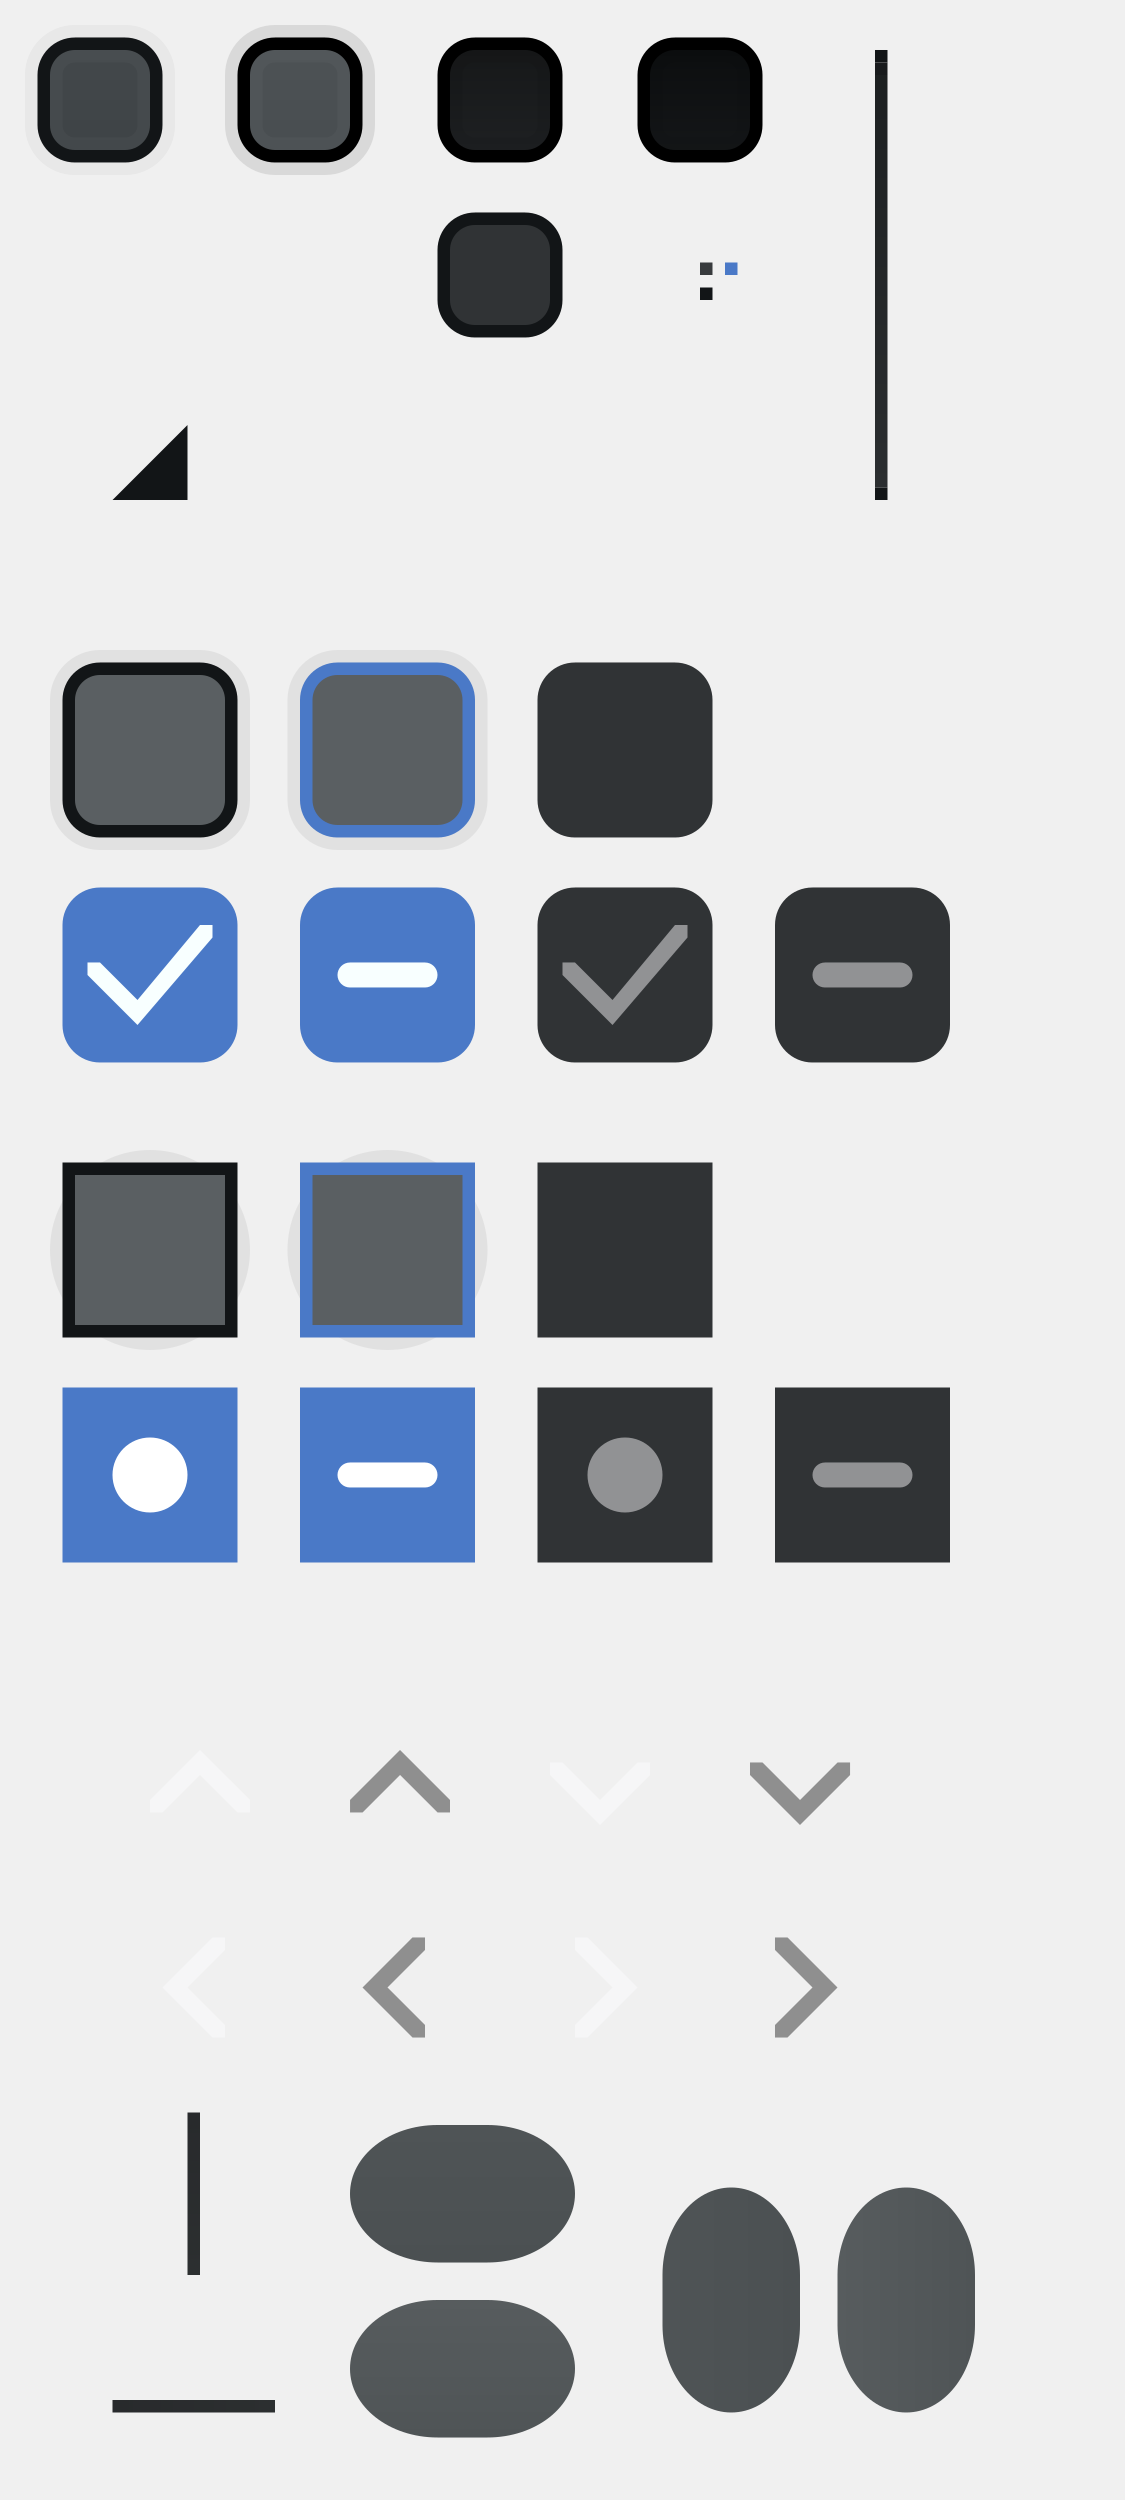
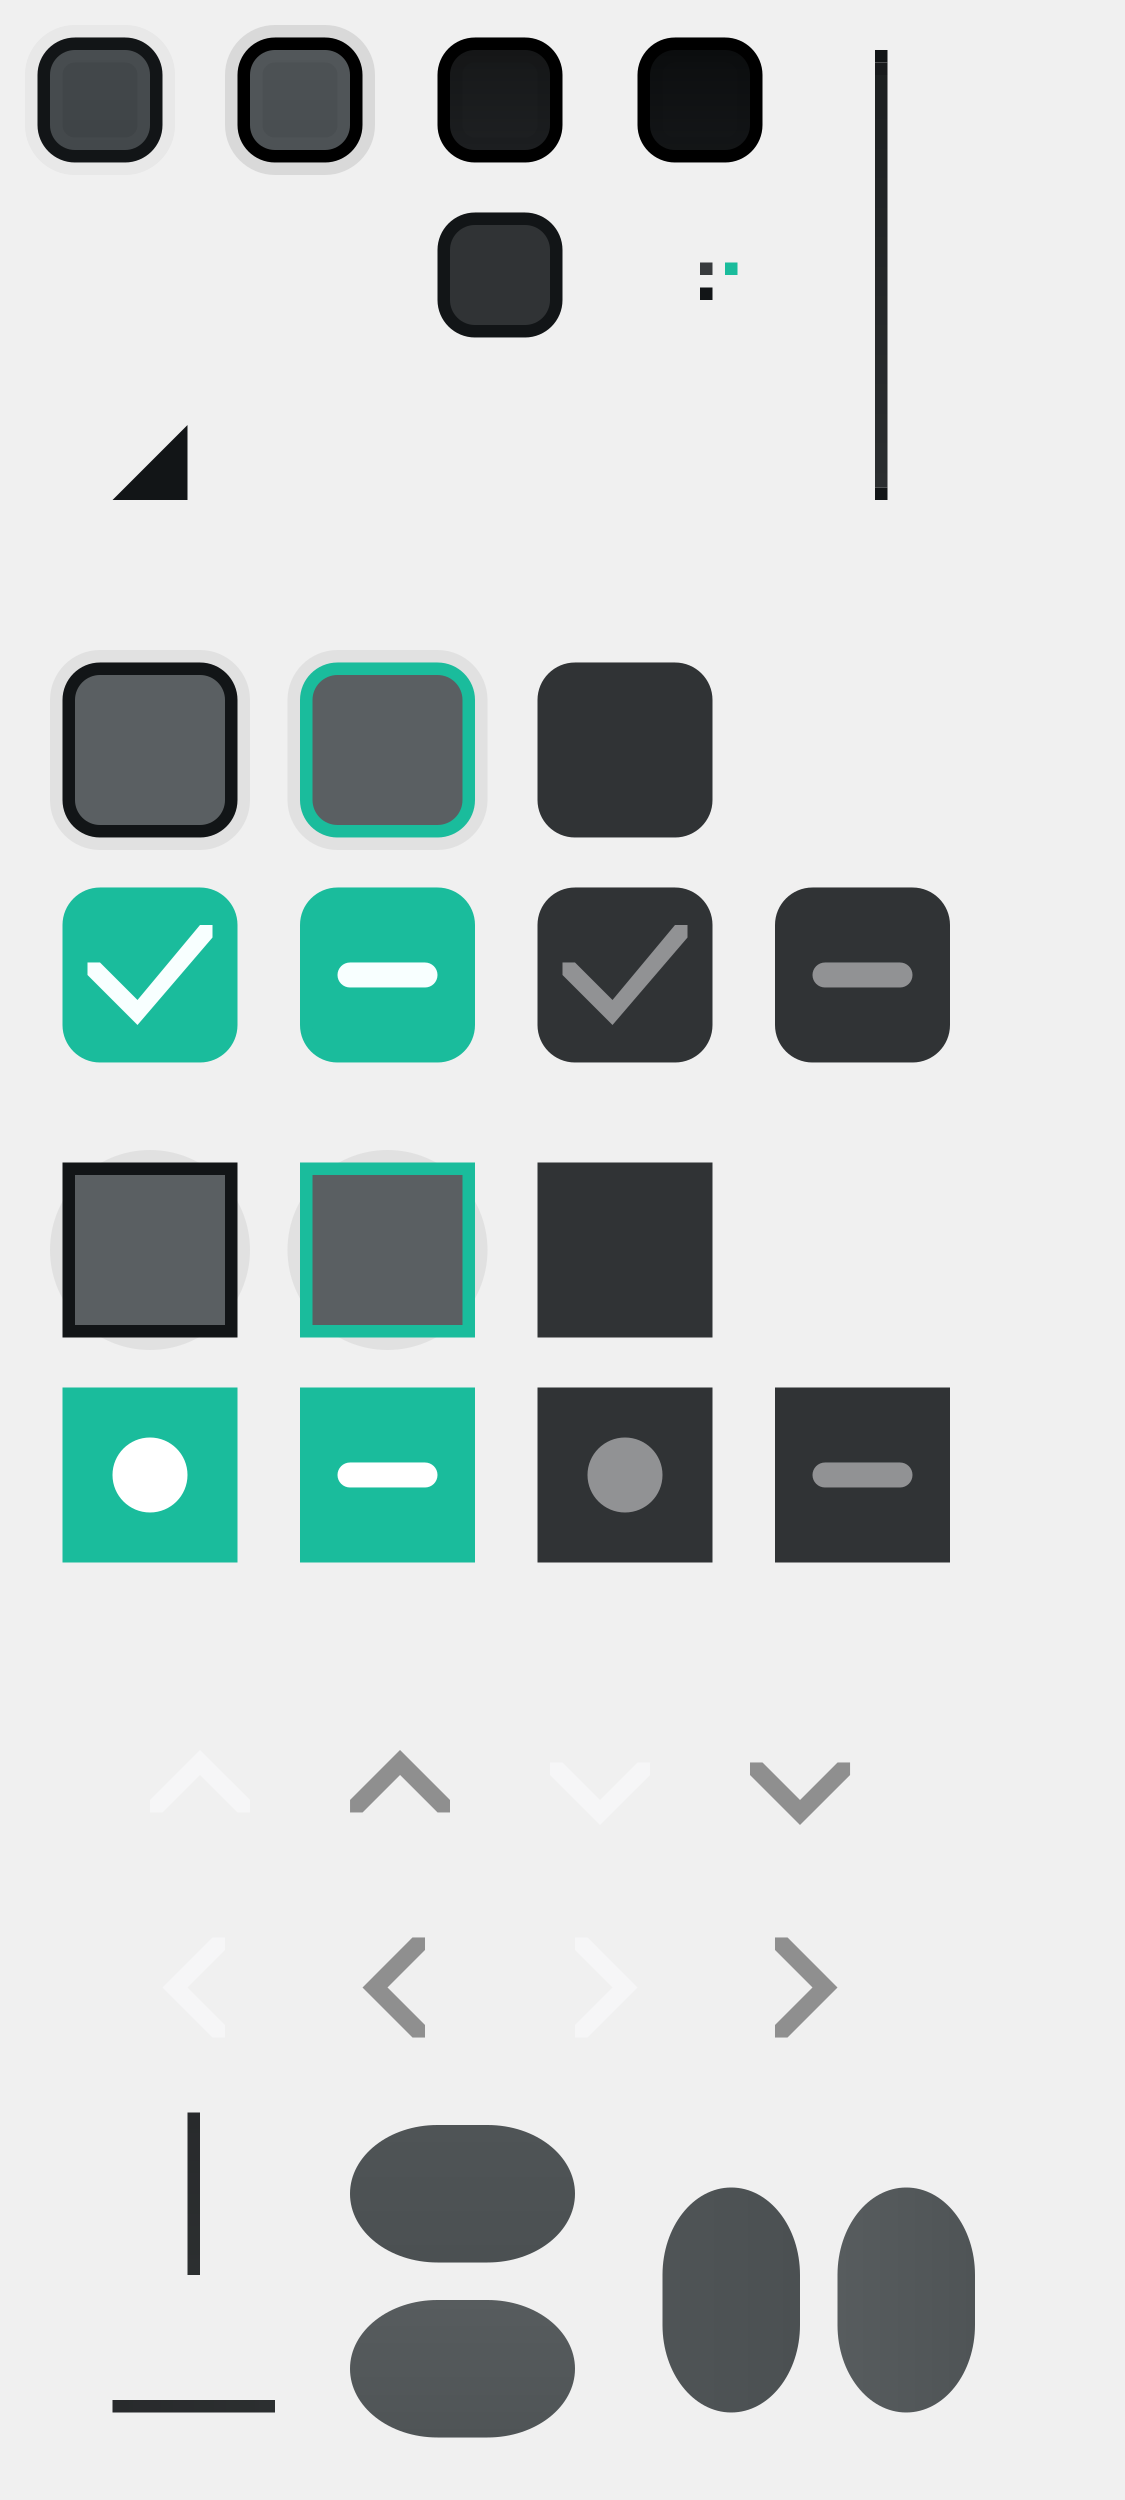
<svg xmlns="http://www.w3.org/2000/svg" xmlns:xlink="http://www.w3.org/1999/xlink" width="90" height="200" viewBox="0 0 90 200" id="svg2" version="1.1">
  <defs id="defs4">
    <linearGradient id="linearGradient4265">
      <stop id="stop1945" offset="0" style="stop-color:#3e4346;stop-opacity:1" />
      <stop id="stop1947" offset="1" style="stop-color:#43484b;stop-opacity:1" />
    </linearGradient>
    <linearGradient id="linearGradient1943">
      <stop id="stop1939" offset="0" style="stop-color:#4f5456;stop-opacity:1" />
      <stop id="stop1941" offset="1" style="stop-color:#575c5e;stop-opacity:1" />
    </linearGradient>
    <linearGradient id="linearGradient1937">
      <stop id="stop1933" offset="0" style="stop-color:#4f5456;stop-opacity:1" />
      <stop id="stop1935" offset="1" style="stop-color:#575c5e;stop-opacity:1" />
    </linearGradient>
    <linearGradient id="linearGradient1931">
      <stop id="stop1927" offset="0" style="stop-color:#4b5052;stop-opacity:1" />
      <stop id="stop1929" offset="1" style="stop-color:#4f5456;stop-opacity:1" />
    </linearGradient>
    <linearGradient id="linearGradient1925">
      <stop id="stop1921" offset="0" style="stop-color:#4b5052;stop-opacity:1" />
      <stop id="stop1923" offset="1" style="stop-color:#4f5456;stop-opacity:1" />
    </linearGradient>
    <linearGradient id="linearGradient1919">
      <stop id="stop1915" offset="0" style="stop-color:#2c2f30;stop-opacity:1" />
      <stop id="stop1917" offset="1" style="stop-color:#282a2c;stop-opacity:1" />
    </linearGradient>
    <linearGradient id="linearGradient1617">
      <stop style="stop-color:#494949;stop-opacity:1" offset="0" id="stop1613" />
      <stop style="stop-color:#565656;stop-opacity:1" offset="1" id="stop1615" />
    </linearGradient>
    <linearGradient id="linearGradient1569-3-6">
      <stop style="stop-color:#5d5d5d;stop-opacity:1" offset="0" id="stop1565" />
      <stop style="stop-color:#6a6a6a;stop-opacity:1" offset="1" id="stop1567" />
    </linearGradient>
    <linearGradient id="linearGradient1557">
      <stop style="stop-color:#2c2f30;stop-opacity:1" offset="0" id="stop1553" />
      <stop style="stop-color:#282a2c;stop-opacity:1" offset="1" id="stop1555" />
    </linearGradient>
    <linearGradient id="linearGradient1543">
      <stop style="stop-color:#2b2e30;stop-opacity:1" offset="0" id="stop1539" />
      <stop style="stop-color:#1d2021;stop-opacity:1" offset="1" id="stop1541" />
    </linearGradient>
    <linearGradient xlink:href="#linearGradient1543" id="linearGradient1545" x1="71" y1="858.362" x2="71" y2="891.362" gradientUnits="userSpaceOnUse" gradientTransform="translate(0,-1749.724)" />
    <linearGradient xlink:href="#linearGradient1919" id="linearGradient1559" x1="1020.362" y1="25.5" x2="1034.362" y2="25.5" gradientUnits="userSpaceOnUse" gradientTransform="matrix(0.9285719,0,0,1,-1981.842,-10)" />
    <linearGradient xlink:href="#linearGradient1557" id="linearGradient1563" gradientUnits="userSpaceOnUse" gradientTransform="matrix(0.9285714,0,0,1,-969.4792,1019.362)" x1="1020.362" y1="25.5" x2="1034.362" y2="25.5" />
    <linearGradient xlink:href="#linearGradient1569-3-6" id="linearGradient1571" x1="52" y1="1049.362" x2="52" y2="1035.362" gradientUnits="userSpaceOnUse" />
    <linearGradient xlink:href="#linearGradient1617" id="linearGradient1619" x1="52" y1="1049.362" x2="52" y2="1035.362" gradientUnits="userSpaceOnUse" />
    <linearGradient xlink:href="#linearGradient1937" id="linearGradient2558" gradientUnits="userSpaceOnUse" x1="52" y1="1049.362" x2="52" y2="1035.362" />
    <linearGradient xlink:href="#linearGradient1925" id="linearGradient2560" gradientUnits="userSpaceOnUse" x1="52" y1="1049.362" x2="52" y2="1035.362" />
    <linearGradient xlink:href="#linearGradient1931" id="linearGradient2578" gradientUnits="userSpaceOnUse" x1="52" y1="1049.362" x2="52" y2="1035.362" />
    <linearGradient xlink:href="#linearGradient1569-3-6" id="linearGradient2580" gradientUnits="userSpaceOnUse" x1="52" y1="1049.362" x2="52" y2="1035.362" />
    <linearGradient xlink:href="#linearGradient1943" id="linearGradient2582" gradientUnits="userSpaceOnUse" x1="52" y1="1049.362" x2="52" y2="1035.362" />
    <linearGradient xlink:href="#linearGradient1617" id="linearGradient2584" gradientUnits="userSpaceOnUse" x1="52" y1="1049.362" x2="52" y2="1035.362" />
    <linearGradient xlink:href="#linearGradient4308" id="linearGradient4306" gradientUnits="userSpaceOnUse" x1="42" y1="858.362" x2="42" y2="866.362" gradientTransform="translate(16)" />
    <linearGradient id="linearGradient4308">
      <stop id="stop4310" offset="0" style="stop-color:#0c0e0f;stop-opacity:1" />
      <stop id="stop4312" offset="1" style="stop-color:#141618;stop-opacity:1" />
    </linearGradient>
    <linearGradient xlink:href="#linearGradient4289" id="linearGradient4295" x1="42" y1="858.362" x2="42" y2="866.362" gradientUnits="userSpaceOnUse" />
    <linearGradient id="linearGradient4289">
      <stop style="stop-color:#161819;stop-opacity:1" offset="0" id="stop4291" />
      <stop style="stop-color:#1e2022;stop-opacity:1" offset="1" id="stop4293" />
    </linearGradient>
    <linearGradient xlink:href="#linearGradient4265-3" id="linearGradient4275" gradientUnits="userSpaceOnUse" x1="10" y1="866.362" x2="10" y2="858.362" gradientTransform="translate(16)" />
    <linearGradient xlink:href="#linearGradient4265" id="linearGradient4271" x1="10" y1="866.362" x2="10" y2="858.362" gradientUnits="userSpaceOnUse" />
    <linearGradient id="linearGradient4265-3">
      <stop style="stop-color:#484d50;stop-opacity:1" offset="0" id="stop4267" />
      <stop style="stop-color:#4d5255;stop-opacity:1" offset="1" id="stop4269" />
    </linearGradient>
  </defs>
  <g id="layer1" transform="translate(0,-852.3622)">
    <rect style="opacity:1;fill:#000000;fill-opacity:0;stroke:none;stroke-width:1;stroke-miterlimit:4;stroke-dasharray:none;stroke-dashoffset:0;stroke-opacity:0.51" id="null" width="1" height="1" x="58" y="875.362" />
    <g id="resize-grip" transform="translate(0,70)">
      <rect y="812.362" x="5" height="13" width="13" id="rect4315" style="opacity:1;fill:#ffffff;fill-opacity:0;stroke:none;stroke-width:1;stroke-miterlimit:4;stroke-dasharray:none;stroke-dashoffset:0;stroke-opacity:0.51" />
      <path id="path4317" d="M 15,822.362 H 9 l 6,-6 z" style="fill:#121517;fill-opacity:1;fill-rule:evenodd;stroke:none;stroke-width:1px;stroke-linecap:butt;stroke-linejoin:miter;stroke-opacity:1" />
    </g>
    <rect style="opacity:1;fill:#121517;fill-opacity:1;stroke:none;stroke-width:1;stroke-miterlimit:4;stroke-dasharray:none;stroke-dashoffset:0;stroke-opacity:0.51" id="handle" width="1" height="1" x="56" y="875.362" />
    <rect y="873.362" x="56" height="1" width="1" id="base-color" style="opacity:1;fill:#383b3d;fill-opacity:1;stroke:none;stroke-width:1;stroke-miterlimit:4;stroke-dasharray:none;stroke-dashoffset:0;stroke-opacity:0.51" />
-     <rect style="opacity:1;fill:#4a79c7;fill-opacity:1;stroke:none;stroke-width:1;stroke-miterlimit:4;stroke-dasharray:none;stroke-dashoffset:0;stroke-opacity:0.51" id="selected-color" width="1" height="1" x="58" y="873.362" />
+     <rect style="opacity:1;fill:#1abc9c;fill-opacity:1;stroke:none;stroke-width:1;stroke-miterlimit:4;stroke-dasharray:none;stroke-dashoffset:0;stroke-opacity:0.51" id="selected-color" width="1" height="1" x="58" y="873.362" />
    <g id="checkbox-unchecked">
      <rect ry="4" y="904.362" x="4" height="16" width="16" id="rect4807-6" style="opacity:1;fill:#000000;fill-opacity:0.063;stroke:none;stroke-width:1.143;stroke-opacity:1" />
      <rect style="opacity:1;fill:#121517;fill-opacity:1;stroke:none;stroke-opacity:1" id="rect4809-0" width="14" height="14" x="5" y="905.362" ry="3" />
      <rect style="opacity:1;fill:none;fill-opacity:1;stroke:none;stroke-width:2;stroke-miterlimit:4;stroke-dasharray:none;stroke-dashoffset:0;stroke-opacity:1" id="rect4811-6" width="14" height="14" x="4" y="904.362" ry="0" />
      <rect ry="2" y="906.362" x="6" height="12" width="12" id="rect1995" style="opacity:1;fill:#5a5f62;fill-opacity:1;stroke:none;stroke-width:0.833;stroke-opacity:1" />
    </g>
    <g id="checkbox-unchecked-hover">
      <rect style="opacity:1;fill:#000000;fill-opacity:0.063;stroke:none;stroke-width:1.143;stroke-opacity:1" id="rect2001" width="16" height="16" x="23" y="904.362" ry="4" />
-       <rect style="opacity:1;fill:#4a79c7;fill-opacity:1;stroke:none;stroke-width:0.933;stroke-opacity:1" id="rect4819-6" width="14" height="14" x="24" y="905.362" ry="3" />
+       <rect style="opacity:1;fill:#1abc9c;fill-opacity:1;stroke:none;stroke-width:0.933;stroke-opacity:1" id="rect4819-6" width="14" height="14" x="24" y="905.362" ry="3" />
      <rect ry="2" y="906.362" x="25" height="12" width="12" id="rect4821-1" style="opacity:1;fill:#5a5f62;fill-opacity:1;stroke:none;stroke-opacity:1" />
      <rect ry="0" y="904.362" x="24" height="14" width="14" id="rect4823-8" style="opacity:1;fill:none;fill-opacity:1;stroke:none;stroke-width:2;stroke-miterlimit:4;stroke-dasharray:none;stroke-dashoffset:0;stroke-opacity:1" />
    </g>
    <g id="checkbox-unchecked-insensitive" transform="translate(-1,-2.2617187e-5)">
      <rect ry="0" y="904.362" x="43" height="16" width="16" id="rect2099" style="opacity:1;fill:#000000;fill-opacity:0;stroke:none;stroke-width:1.143;stroke-opacity:1" />
      <rect style="opacity:1;fill:#303335;fill-opacity:1;stroke:none;stroke-opacity:1" id="rect4851-3" width="14" height="14" x="44" y="905.362" ry="3" />
      <rect ry="2" y="906.362" x="45" height="12" width="12" id="rect4853-7" style="opacity:1;fill:#303335;fill-opacity:1;stroke:none;stroke-opacity:1" />
    </g>
    <g id="radio-checked">
      <rect ry="8" y="962.362" x="4" height="16" width="16" id="rect2065" style="opacity:1;fill:#000000;fill-opacity:0;stroke:none;stroke-width:1.143;stroke-opacity:1" />
-       <rect style="opacity:1;fill:#4a79c7;fill-opacity:1;stroke:none;stroke-width:1.167;stroke-opacity:1" id="rect2067" width="14" height="14" x="5" y="963.362" ry="7" rx="0" />
+       <rect style="opacity:1;fill:#1abc9c;fill-opacity:1;stroke:none;stroke-width:1.167;stroke-opacity:1" id="rect2067" width="14" height="14" x="5" y="963.362" ry="7" rx="0" />
      <rect style="opacity:1;fill:none;fill-opacity:1;stroke:none;stroke-width:2;stroke-miterlimit:4;stroke-dasharray:none;stroke-dashoffset:0;stroke-opacity:1" id="rect2069" width="14" height="14" x="4" y="962.362" ry="0" />
-       <rect rx="0" ry="6" y="964.362" x="6" height="12" width="12" id="rect2071" style="opacity:1;fill:#4a79c7;fill-opacity:1;stroke:none;stroke-width:1;stroke-opacity:1" />
+       <rect rx="0" ry="6" y="964.362" x="6" height="12" width="12" id="rect2071" style="opacity:1;fill:#1abc9c;fill-opacity:1;stroke:none;stroke-width:1;stroke-opacity:1" />
      <rect style="opacity:1;fill:none;fill-opacity:1;stroke:none;stroke-width:2;stroke-miterlimit:4;stroke-dasharray:none;stroke-dashoffset:0;stroke-opacity:1" id="rect4990-6" width="14" height="14" x="4" y="964.362" ry="0" />
      <path style="color:#bebebe;font-style:normal;font-variant:normal;font-weight:normal;font-stretch:normal;font-size:medium;line-height:normal;font-family:'Andale Mono';text-indent:0pt;text-align:start;text-decoration:none;text-decoration-line:none;letter-spacing:normal;word-spacing:normal;text-transform:none;direction:ltr;text-anchor:start;display:inline;overflow:visible;visibility:visible;fill:#ffffff;fill-opacity:1;fill-rule:nonzero;stroke:none;stroke-width:1.792;marker:none" id="path9555-1" d="m 12,967.362 c -1.656,0 -3,1.344 -3,3 0,1.656 1.344,3 3,3 1.656,0 3,-1.344 3,-3 0,-1.656 -1.344,-3 -3,-3 z" />
    </g>
    <g id="radio-checked-insensitive">
      <rect ry="0" y="964.362" x="44" height="14" width="14" id="rect5002-4" style="opacity:1;fill:none;fill-opacity:1;stroke:none;stroke-width:2;stroke-miterlimit:4;stroke-dasharray:none;stroke-dashoffset:0;stroke-opacity:1" />
      <rect style="opacity:1;fill:#bebebe;fill-opacity:0;stroke:none;stroke-opacity:1" id="rect2256" width="16" height="16" x="42" y="962.362" ry="8" />
      <rect rx="0" ry="7" y="963.362" x="43" height="14" width="14" id="rect2258" style="opacity:1;fill:#303335;fill-opacity:1;stroke:none;stroke-opacity:1" />
      <rect ry="0" y="962.362" x="42" height="14" width="14" id="rect2260" style="opacity:1;fill:none;fill-opacity:1;stroke:none;stroke-width:2;stroke-miterlimit:4;stroke-dasharray:none;stroke-dashoffset:0;stroke-opacity:1" />
      <rect rx="0" ry="6" y="964.362" x="44" height="12" width="12" id="rect2262" style="opacity:1;fill:#303335;fill-opacity:1;stroke:none;stroke-width:1;stroke-opacity:1" />
      <path style="color:#bebebe;font-style:normal;font-variant:normal;font-weight:normal;font-stretch:normal;font-size:medium;line-height:normal;font-family:'Andale Mono';text-indent:0pt;text-align:start;text-decoration:none;text-decoration-line:none;letter-spacing:normal;word-spacing:normal;text-transform:none;direction:ltr;text-anchor:start;display:inline;overflow:visible;visibility:visible;fill:#919294;fill-opacity:1;fill-rule:nonzero;stroke:none;stroke-width:1.792;marker:none" id="path5681-5" d="m 50,967.362 c -1.656,0 -3,1.344 -3,3 0,1.656 1.344,3 3,3 1.656,0 3,-1.344 3,-3 0,-1.656 -1.344,-3 -3,-3 z" />
    </g>
    <g id="checkbox-checked">
      <rect style="opacity:1;fill:#000000;fill-opacity:0;stroke:none;stroke-width:1.143;stroke-opacity:1" id="rect2015" width="16" height="16" x="4" y="922.362" ry="4" />
-       <rect ry="3" y="923.362" x="5" height="14" width="14" id="rect2017" style="opacity:1;fill:#4a79c7;fill-opacity:1;stroke:none;stroke-opacity:1" />
+       <rect ry="3" y="923.362" x="5" height="14" width="14" id="rect2017" style="opacity:1;fill:#1abc9c;fill-opacity:1;stroke:none;stroke-opacity:1" />
      <rect ry="0" y="922.362" x="4" height="14" width="14" id="rect2019" style="opacity:1;fill:none;fill-opacity:1;stroke:none;stroke-width:2;stroke-miterlimit:4;stroke-dasharray:none;stroke-dashoffset:0;stroke-opacity:1" />
-       <rect style="opacity:1;fill:#4a79c7;fill-opacity:1;stroke:none;stroke-width:0.833;stroke-opacity:1" id="rect2021" width="12" height="12" x="6" y="924.362" ry="2" />
+       <rect style="opacity:1;fill:#1abc9c;fill-opacity:1;stroke:none;stroke-width:0.833;stroke-opacity:1" id="rect2021" width="12" height="12" x="6" y="924.362" ry="2" />
      <rect ry="0" y="924.362" x="4" height="14" width="14" id="rect4972-1" style="opacity:1;fill:none;fill-opacity:1;stroke:none;stroke-width:2;stroke-miterlimit:4;stroke-dasharray:none;stroke-dashoffset:0;stroke-opacity:1" />
      <path style="fill:#f8ffff;fill-opacity:1;fill-rule:evenodd;stroke:none;stroke-width:1px;stroke-linecap:butt;stroke-linejoin:miter;stroke-opacity:1" d="m 7,930.362 v -1 h 1 l 3,3 5,-6 h 1 v 1 l -6,7 -1,-1 z" id="path4170" />
    </g>
    <g id="checkbox-mixed">
      <rect style="opacity:1;fill:#000000;fill-opacity:0;stroke:none;stroke-width:1.143;stroke-opacity:1" id="rect2023" width="16" height="16" x="23" y="922.362" ry="4" />
-       <rect ry="3" y="923.362" x="24" height="14" width="14" id="rect2025" style="opacity:1;fill:#4a79c7;fill-opacity:1;stroke:none;stroke-opacity:1" />
+       <rect ry="3" y="923.362" x="24" height="14" width="14" id="rect2025" style="opacity:1;fill:#1abc9c;fill-opacity:1;stroke:none;stroke-opacity:1" />
      <rect ry="0" y="922.362" x="23" height="14" width="14" id="rect2027" style="opacity:1;fill:none;fill-opacity:1;stroke:none;stroke-width:2;stroke-miterlimit:4;stroke-dasharray:none;stroke-dashoffset:0;stroke-opacity:1" />
-       <rect style="opacity:1;fill:#4a79c7;fill-opacity:1;stroke:none;stroke-width:0.833;stroke-opacity:1" id="rect2029" width="12" height="12" x="25" y="924.362" ry="2" />
+       <rect style="opacity:1;fill:#1abc9c;fill-opacity:1;stroke:none;stroke-width:0.833;stroke-opacity:1" id="rect2029" width="12" height="12" x="25" y="924.362" ry="2" />
      <rect ry="1" y="929.362" x="27" height="2" width="8" id="rect2625" style="fill:#f8ffff;fill-opacity:1;stroke:none;stroke-opacity:1" />
    </g>
    <g id="checkbox-mixed-insensitive" transform="translate(0,-2.2617187e-5)">
      <rect ry="0" y="922.362" x="61" height="16" width="16" id="rect2184" style="opacity:1;fill:#000000;fill-opacity:0;stroke:none;stroke-width:1.143;stroke-opacity:1" />
      <rect style="opacity:1;fill:#303335;fill-opacity:1;stroke:none;stroke-opacity:1" id="rect2186" width="14" height="14" x="62" y="923.362" ry="3" />
      <rect ry="2" y="924.362" x="63" height="12" width="12" id="rect2188" style="opacity:1;fill:#303335;fill-opacity:1;stroke:none;stroke-opacity:1" />
      <rect ry="1" y="929.362" x="65" height="2" width="8" id="rect2625-6" style="fill:#919294;fill-opacity:1;stroke:none;stroke-opacity:1" />
    </g>
    <g id="radio-mixed" transform="translate(-1,-2.2617187e-5)">
      <rect ry="8" y="962.362" x="24" height="16" width="16" id="rect2073" style="opacity:1;fill:#000000;fill-opacity:0;stroke:none;stroke-width:1.143;stroke-opacity:1" />
-       <rect style="opacity:1;fill:#4a79c7;fill-opacity:1;stroke:none;stroke-width:1.167;stroke-opacity:1" id="rect2075" width="14" height="14" x="25" y="963.362" ry="7" rx="0" />
+       <rect style="opacity:1;fill:#1abc9c;fill-opacity:1;stroke:none;stroke-width:1.167;stroke-opacity:1" id="rect2075" width="14" height="14" x="25" y="963.362" ry="7" rx="0" />
      <rect style="opacity:1;fill:none;fill-opacity:1;stroke:none;stroke-width:2;stroke-miterlimit:4;stroke-dasharray:none;stroke-dashoffset:0;stroke-opacity:1" id="rect2077" width="14" height="14" x="24" y="962.362" ry="0" />
-       <rect rx="0" ry="6" y="964.362" x="26" height="12" width="12" id="rect2079" style="opacity:1;fill:#4a79c7;fill-opacity:1;stroke:none;stroke-width:1;stroke-opacity:1" />
+       <rect rx="0" ry="6" y="964.362" x="26" height="12" width="12" id="rect2079" style="opacity:1;fill:#1abc9c;fill-opacity:1;stroke:none;stroke-width:1;stroke-opacity:1" />
      <rect style="fill:#ffffff;fill-opacity:1;stroke:none;stroke-opacity:1" id="rect2688" width="8" height="2" x="28" y="969.362" ry="1" />
    </g>
    <g id="radio-mixed-insensitive" transform="translate(-1,-2.2617187e-5)">
      <rect style="opacity:1;fill:#bebebe;fill-opacity:0;stroke:none;stroke-opacity:1" id="rect2270" width="16" height="16" x="62" y="962.362" ry="8" />
      <rect rx="0" ry="7" y="963.362" x="63" height="14" width="14" id="rect2272" style="opacity:1;fill:#303335;fill-opacity:1;stroke:none;stroke-opacity:1" />
      <rect ry="0" y="962.362" x="62" height="14" width="14" id="rect2274" style="opacity:1;fill:none;fill-opacity:1;stroke:none;stroke-width:2;stroke-miterlimit:4;stroke-dasharray:none;stroke-dashoffset:0;stroke-opacity:1" />
      <rect rx="0" ry="6" y="964.362" x="64" height="12" width="12" id="rect2276" style="opacity:1;fill:#303335;fill-opacity:1;stroke:none;stroke-width:1;stroke-opacity:1" />
      <rect style="fill:#919294;fill-opacity:1;stroke:none;stroke-opacity:1" id="rect2700" width="8" height="2" x="66" y="969.362" ry="1" />
    </g>
    <g transform="matrix(3.779529,0,0,3.779497,6.999701,-100.1485)" id="scrollarrow-up">
      <rect transform="rotate(90)" style="fill:#ffffff;fill-opacity:0;stroke:none;stroke-width:0.214" id="rect873" width="3.704" height="3.704" x="288.004" y="-4.233" />
      <path style="fill:#f6f6f7;fill-opacity:1;stroke:none;stroke-width:0.265px;stroke-linecap:butt;stroke-linejoin:miter;stroke-opacity:1" d="m 2.381,289.062 -1.058,1.058 v 0.265 h 0.265 l 0.794,-0.794 0.794,0.794 h 0.265 v -0.265 z" id="path875" />
    </g>
    <g transform="matrix(3.779529,0,0,3.779497,6.999701,-100.1485)" id="scrollarrow-up-insensitive">
      <rect y="-8.467" x="288.004" height="3.704" width="3.704" id="rect889" style="fill:#ffffff;fill-opacity:0;stroke:none;stroke-width:0.214" transform="rotate(90)" />
      <path id="path891" d="m 6.615,289.062 -1.058,1.058 v 0.265 h 0.265 l 0.794,-0.794 0.794,0.794 H 7.673 v -0.265 z" style="fill:#8f8f8f;fill-opacity:1;stroke:none;stroke-width:0.265px;stroke-linecap:butt;stroke-linejoin:miter;stroke-opacity:1" />
    </g>
    <g transform="matrix(3.779529,0,0,3.779497,6.999701,-100.1485)" id="scrollarrow-down">
      <rect y="-12.7" x="-291.708" height="3.704" width="3.704" id="rect893" style="fill:#ffffff;fill-opacity:0;stroke:none;stroke-width:0.214" transform="matrix(0,-1,-1,0,0,0)" />
      <path id="path895" d="m 10.848,290.65 -1.058,-1.058 v -0.265 h 0.265 l 0.794,0.794 0.794,-0.794 h 0.265 v 0.265 z" style="fill:#f6f6f7;fill-opacity:1;stroke:none;stroke-width:0.265px;stroke-linecap:butt;stroke-linejoin:miter;stroke-opacity:1" />
    </g>
    <g transform="matrix(3.779529,0,0,3.779497,6.999701,-100.1485)" id="scrollarrow-down-insensitive">
      <rect transform="matrix(0,-1,-1,0,0,0)" style="fill:#ffffff;fill-opacity:0;stroke:none;stroke-width:0.214" id="rect897" width="3.704" height="3.704" x="-291.708" y="-16.933" />
      <path style="fill:#8f8f8f;fill-opacity:1;stroke:none;stroke-width:0.265px;stroke-linecap:butt;stroke-linejoin:miter;stroke-opacity:1" d="m 15.081,290.65 -1.058,-1.058 v -0.265 h 0.265 l 0.794,0.794 0.794,-0.794 h 0.265 v 0.265 z" id="path899" />
    </g>
    <g transform="matrix(3.779529,0,0,3.779497,6.999701,-100.1485)" id="scrollarrow-left">
      <rect y="292.238" x="0.529" height="3.704" width="3.704" id="rect901" style="fill:#ffffff;fill-opacity:0;stroke:none;stroke-width:0.214" />
      <path id="path903" d="m 1.587,294.09 1.058,1.058 h 0.265 v -0.265 l -0.794,-0.794 0.794,-0.794 v -0.265 H 2.646 Z" style="fill:#f6f6f7;fill-opacity:1;stroke:none;stroke-width:0.265px;stroke-linecap:butt;stroke-linejoin:miter;stroke-opacity:1" />
    </g>
    <g transform="matrix(3.779529,0,0,3.779497,6.999701,-100.1485)" id="scrollarrow-left-insensitive">
      <rect style="fill:#ffffff;fill-opacity:0;stroke:none;stroke-width:0.214" id="rect905" width="3.704" height="3.704" x="4.763" y="292.238" />
      <path style="fill:#8f8f8f;fill-opacity:1;stroke:none;stroke-width:0.265px;stroke-linecap:butt;stroke-linejoin:miter;stroke-opacity:1" d="m 5.821,294.09 1.058,1.058 h 0.265 v -0.265 l -0.794,-0.794 0.794,-0.794 v -0.265 h -0.265 z" id="path907" />
    </g>
    <g transform="matrix(3.779529,0,0,3.779497,6.999701,-100.1485)" id="scrollarrow-right">
      <rect transform="scale(-1,1)" style="fill:#ffffff;fill-opacity:0;stroke:none;stroke-width:0.214" id="rect909" width="3.704" height="3.704" x="-12.7" y="292.238" />
      <path style="fill:#f6f6f7;fill-opacity:1;stroke:none;stroke-width:0.265px;stroke-linecap:butt;stroke-linejoin:miter;stroke-opacity:1" d="m 11.642,294.09 -1.058,1.058 h -0.265 v -0.265 l 0.794,-0.794 -0.794,-0.794 v -0.265 h 0.265 z" id="path911" />
    </g>
    <g transform="matrix(3.779529,0,0,3.779497,6.999701,-100.1485)" id="scrollarrow-right-insensitive">
      <rect y="292.238" x="-16.933" height="3.704" width="3.704" id="rect913" style="fill:#ffffff;fill-opacity:0;stroke:none;stroke-width:0.214" transform="scale(-1,1)" />
      <path id="path915" d="m 15.875,294.09 -1.058,1.058 h -0.265 v -0.265 l 0.794,-0.794 -0.794,-0.794 v -0.265 h 0.265 z" style="fill:#8f8f8f;fill-opacity:1;stroke:none;stroke-width:0.265px;stroke-linecap:butt;stroke-linejoin:miter;stroke-opacity:1" />
    </g>
    <rect ry="0" y="15" x="-1034.362" height="1" width="13" id="scrollbar-horz-trough" style="fill:url(#linearGradient1559);fill-opacity:1;stroke:none;stroke-width:1;stroke-opacity:1" transform="rotate(-90)" />
    <g id="scrollbar-horz-slider" transform="translate(-18)">
      <rect ry="0" y="1021.362" x="46" height="13" width="18" id="rect2544" style="opacity:1;fill:#000000;fill-opacity:0;stroke:none;stroke-width:1;stroke-miterlimit:4;stroke-dasharray:none;stroke-opacity:1" />
      <g style="fill:url(#linearGradient1571);fill-opacity:1" transform="matrix(1,0,0,0.7857143,3,208.8633)" id="s">
        <rect style="fill:url(#linearGradient2560);fill-opacity:1;stroke:none;stroke-width:15.875;stroke-opacity:1" id="rect3102" width="18" height="14" x="43" y="1035.362" ry="7" />
      </g>
    </g>
    <g id="radio-unchecked">
      <rect style="opacity:1;fill:#000000;fill-opacity:0.063;stroke:none;stroke-width:1.143;stroke-opacity:1" id="rect4787-7" width="16" height="16" x="4" y="944.362" ry="8" />
      <rect rx="0" ry="7" y="945.362" x="5" height="14" width="14" id="rect4789-0" style="opacity:1;fill:#121517;fill-opacity:1;stroke:none;stroke-width:1.167;stroke-opacity:1" />
      <rect ry="0" y="944.362" x="4" height="14" width="14" id="rect4791-9" style="opacity:1;fill:none;fill-opacity:1;stroke:none;stroke-width:2;stroke-miterlimit:4;stroke-dasharray:none;stroke-dashoffset:0;stroke-opacity:1" />
      <rect style="opacity:1;fill:#5a5f62;fill-opacity:1;stroke:none;stroke-width:1;stroke-opacity:1" id="rect2057" width="12" height="12" x="6" y="946.362" ry="6" rx="0" />
    </g>
    <g id="radio-unchecked-hover" transform="translate(-1,-2.2617187e-5)">
      <rect ry="8" y="944.362" x="24" height="16" width="16" id="rect4831-9" style="opacity:1;fill:#000000;fill-opacity:0.063;stroke:none;stroke-width:1.143;stroke-opacity:1" />
-       <rect style="opacity:1;fill:#4a79c7;fill-opacity:1;stroke:none;stroke-width:1.167;stroke-opacity:1" id="rect4833-2" width="14" height="14" x="25" y="945.362" ry="7" rx="0" />
+       <rect style="opacity:1;fill:#1abc9c;fill-opacity:1;stroke:none;stroke-width:1.167;stroke-opacity:1" id="rect4833-2" width="14" height="14" x="25" y="945.362" ry="7" rx="0" />
      <rect style="opacity:1;fill:none;fill-opacity:1;stroke:none;stroke-width:2;stroke-miterlimit:4;stroke-dasharray:none;stroke-dashoffset:0;stroke-opacity:1" id="rect4835-0" width="14" height="14" x="24" y="944.362" ry="0" />
      <rect rx="0" ry="6" y="946.362" x="26" height="12" width="12" id="rect2059" style="opacity:1;fill:#5a5f62;fill-opacity:1;stroke:none;stroke-width:1;stroke-opacity:1" />
    </g>
    <g id="checkbox-checked-insensitive" transform="translate(-1)">
      <rect style="opacity:1;fill:#000000;fill-opacity:0;stroke:none;stroke-width:1.143;stroke-opacity:1" id="rect2140" width="16" height="16" x="43" y="922.362" ry="0" />
      <rect ry="3" y="923.362" x="44" height="14" width="14" id="rect2142" style="opacity:1;fill:#303335;fill-opacity:1;stroke:none;stroke-opacity:1" />
      <rect style="opacity:1;fill:#303335;fill-opacity:1;stroke:none;stroke-opacity:1" id="rect2144" width="12" height="12" x="45" y="924.362" ry="2" />
      <path id="path2484-9" d="m 46,930.362 v -1 h 1 l 3,3 5,-6 h 1 v 1 l -6,7 -1,-1 z" style="fill:#919294;fill-opacity:1;fill-rule:evenodd;stroke:none;stroke-width:1px;stroke-linecap:butt;stroke-linejoin:miter;stroke-opacity:1" />
    </g>
    <g id="radio-unchecked-insensitive">
      <rect ry="8" y="944.362" x="42" height="16" width="16" id="rect4885-2" style="opacity:1;fill:#bebebe;fill-opacity:0;stroke:none;stroke-opacity:1" />
      <rect style="opacity:1;fill:#303335;fill-opacity:1;stroke:none;stroke-opacity:1" id="rect4887-2" width="14" height="14" x="43" y="945.362" ry="7" rx="0" />
      <rect style="opacity:1;fill:none;fill-opacity:1;stroke:none;stroke-width:2;stroke-miterlimit:4;stroke-dasharray:none;stroke-dashoffset:0;stroke-opacity:1" id="rect4889-8" width="14" height="14" x="42" y="944.362" ry="0" />
      <rect style="opacity:1;fill:#303335;fill-opacity:1;stroke:none;stroke-width:1;stroke-opacity:1" id="rect2059-2" width="12" height="12" x="44" y="946.362" ry="6" rx="0" />
    </g>
    <g id="toolbar">
      <rect transform="scale(1,-1)" style="opacity:1;fill:url(#linearGradient1545);fill-opacity:1;stroke:none;stroke-width:0.957;stroke-opacity:1" id="rect4261" width="1" height="33" x="70" y="-891.362" />
      <rect y="891.362" x="70" height="1" width="1" id="rect4263" style="opacity:1;fill:#121517;fill-opacity:1;stroke:none;stroke-opacity:1" />
      <rect y="856.362" x="70" height="1" width="1" id="rect4272" style="opacity:1;fill:#121517;fill-opacity:1;stroke:none;stroke-opacity:1" />
      <rect style="opacity:1;fill:#191b1d;fill-opacity:1;stroke:none;stroke-opacity:1" id="rect4274" width="1" height="1" x="70" y="857.362" />
    </g>
    <rect style="fill:url(#linearGradient1563);fill-opacity:1;stroke:none;stroke-width:1;stroke-opacity:1" id="scrollbar-vert-trough" width="13" height="1" x="-22" y="1044.362" ry="0" transform="scale(-1,1)" />
    <g id="scrollbar-horz-slider-hover" transform="translate(-18)">
      <g style="fill:url(#linearGradient1619);fill-opacity:1" transform="matrix(1,0,0,0.7857143,3,222.8633)" id="g1589">
        <rect style="fill:url(#linearGradient2558);fill-opacity:1;stroke:none;stroke-width:15.875;stroke-opacity:1" id="rect1587" width="18" height="14" x="43" y="1035.362" ry="7" />
      </g>
      <rect style="opacity:1;fill:#000000;fill-opacity:0;stroke:none;stroke-width:1;stroke-miterlimit:4;stroke-dasharray:none;stroke-opacity:1" id="rect2546" width="18" height="13" x="46" y="1035.362" ry="0" />
    </g>
    <g id="scrollbar-vert-slider" transform="matrix(0,1,1,0,-969.3622,981.3622)">
      <rect style="opacity:1;fill:#000000;fill-opacity:0;stroke:none;stroke-width:1;stroke-miterlimit:4;stroke-dasharray:none;stroke-opacity:1" id="rect2562" width="18" height="13" x="46" y="1021.362" ry="0" />
      <g id="g2566" transform="matrix(1,0,0,0.7857143,3,208.8633)" style="fill:url(#linearGradient2580);fill-opacity:1">
        <rect ry="7" y="1035.362" x="43" height="14" width="18" id="rect2564" style="fill:url(#linearGradient2578);fill-opacity:1;stroke:none;stroke-width:15.875;stroke-opacity:1" />
      </g>
    </g>
    <g id="scrollbar-vert-slider-hover" transform="matrix(0,1,1,0,-969.3622,981.3622)">
      <g id="g2572" transform="matrix(1,0,0,0.7857143,3,222.8633)" style="fill:url(#linearGradient2584);fill-opacity:1">
        <rect ry="7" y="1035.362" x="43" height="14" width="18" id="rect2570" style="fill:url(#linearGradient2582);fill-opacity:1;stroke:none;stroke-width:15.875;stroke-opacity:1" />
      </g>
      <rect ry="0" y="1035.362" x="46" height="13" width="18" id="rect2574" style="opacity:1;fill:#000000;fill-opacity:0;stroke:none;stroke-width:1;stroke-miterlimit:4;stroke-dasharray:none;stroke-opacity:1" />
    </g>
    <g transform="translate(-2,-2)" id="button-insensitive">
      <rect y="870.362" x="36" height="12" width="12" id="rect4252" style="opacity:1;fill:#000000;fill-opacity:0;stroke:none;stroke-width:1;stroke-miterlimit:4;stroke-dasharray:none;stroke-dashoffset:0;stroke-opacity:0.51" />
      <rect style="opacity:1;fill:#121517;fill-opacity:1;stroke:none;stroke-width:1;stroke-miterlimit:4;stroke-dasharray:none;stroke-dashoffset:0;stroke-opacity:0.51" id="rect4254" width="10" height="10" x="37" y="871.362" ry="3" />
      <rect y="872.362" x="38" height="8" width="8" id="rect4256" style="opacity:1;fill:#303335;fill-opacity:1;stroke:none;stroke-width:1;stroke-miterlimit:4;stroke-dasharray:none;stroke-dashoffset:0;stroke-opacity:0.51" ry="2" />
    </g>
    <g transform="translate(-2,-2)" id="button-default">
      <rect ry="4" y="856.362" x="4" height="12" width="12" id="rect4169" style="opacity:1;fill:#000000;fill-opacity:0.039;stroke:none;stroke-width:1;stroke-miterlimit:4;stroke-dasharray:none;stroke-dashoffset:0;stroke-opacity:0.51" />
      <rect ry="3" style="opacity:1;fill:#121517;fill-opacity:1;stroke:none;stroke-width:1;stroke-miterlimit:4;stroke-dasharray:none;stroke-dashoffset:0;stroke-opacity:0.51" id="rect4175" width="10" height="10" x="5" y="857.362" />
      <rect y="858.362" x="6" height="8" width="8" id="rect4177" style="opacity:1;fill:url(#linearGradient4271);fill-opacity:1.0;stroke:none;stroke-width:1;stroke-miterlimit:4;stroke-dasharray:none;stroke-dashoffset:0;stroke-opacity:0.51" ry="2" />
      <rect ry="1.5" y="858.862" x="6.5" height="7" width="7" id="rect4283" style="opacity:1;fill:none;fill-opacity:1;stroke:#ffffff;stroke-width:1;stroke-miterlimit:4;stroke-dasharray:none;stroke-opacity:0.031" />
    </g>
    <g transform="translate(-2,-2)" id="button-hover">
      <rect style="opacity:1;fill:#000000;fill-opacity:0.094;stroke:none;stroke-width:1;stroke-miterlimit:4;stroke-dasharray:none;stroke-dashoffset:0;stroke-opacity:0.51" id="rect4179" width="12" height="12" x="20" y="856.362" ry="4" />
      <rect y="857.362" x="21" height="10" width="10" id="rect4181-7" style="opacity:1;fill:#000000;fill-opacity:1;stroke:none;stroke-width:1;stroke-miterlimit:4;stroke-dasharray:none;stroke-dashoffset:0;stroke-opacity:0.51" ry="3" />
      <rect ry="2" style="opacity:1;fill:url(#linearGradient4275);fill-opacity:1.0;stroke:none;stroke-width:1;stroke-miterlimit:4;stroke-dasharray:none;stroke-dashoffset:0;stroke-opacity:0.51" id="rect4273" width="8" height="8" x="22" y="858.362" />
      <rect style="opacity:1;fill:none;fill-opacity:1;stroke:#ffffff;stroke-width:1;stroke-miterlimit:4;stroke-dasharray:none;stroke-opacity:0.031" id="rect4285" width="7" height="7" x="22.5" y="858.862" ry="1.5" />
    </g>
    <g transform="translate(-2,-2)" id="button-pressed">
      <rect y="856.362" x="36" height="12" width="12" id="rect4213" style="opacity:1;fill:#000000;fill-opacity:0;stroke:none;stroke-width:1;stroke-miterlimit:4;stroke-dasharray:none;stroke-dashoffset:0;stroke-opacity:0.51" />
      <rect y="857.362" x="37" height="10" width="10" id="rect4187-5" style="opacity:1;fill:#000000;fill-opacity:1;stroke:none;stroke-width:1;stroke-miterlimit:4;stroke-dasharray:none;stroke-dashoffset:0;stroke-opacity:0.51" ry="3" />
      <rect ry="2" style="opacity:1;fill:url(#linearGradient4295);fill-opacity:1;stroke:none;stroke-width:1;stroke-miterlimit:4;stroke-dasharray:none;stroke-dashoffset:0;stroke-opacity:0.51" id="rect4189" width="8" height="8" x="38" y="858.362" />
      <rect ry="1.5" y="858.862" x="38.5" height="7" width="7" id="rect4287" style="opacity:1;fill:none;fill-opacity:1;stroke:#000000;stroke-width:1;stroke-miterlimit:4;stroke-dasharray:none;stroke-opacity:0.063" />
    </g>
    <g transform="translate(-2,-2)" id="button-pressed-hover">
      <rect style="opacity:1;fill:#000000;fill-opacity:0;stroke:none;stroke-width:1;stroke-miterlimit:4;stroke-dasharray:none;stroke-dashoffset:0;stroke-opacity:0.51" id="rect4297" width="12" height="12" x="52" y="856.362" />
      <rect ry="3" style="opacity:1;fill:#000000;fill-opacity:1;stroke:none;stroke-width:1;stroke-miterlimit:4;stroke-dasharray:none;stroke-dashoffset:0;stroke-opacity:0.51" id="rect4300" width="10" height="10" x="53" y="857.362" />
      <rect y="858.362" x="54" height="8" width="8" id="rect4302" style="opacity:1;fill:url(#linearGradient4306);fill-opacity:1;stroke:none;stroke-width:1;stroke-miterlimit:4;stroke-dasharray:none;stroke-dashoffset:0;stroke-opacity:0.51" ry="2" />
      <rect style="opacity:1;fill:none;fill-opacity:1;stroke:#000000;stroke-width:1;stroke-miterlimit:4;stroke-dasharray:none;stroke-opacity:0.063" id="rect4304" width="7" height="7" x="54.5" y="858.862" ry="1.5" />
    </g>
  </g>
</svg>
